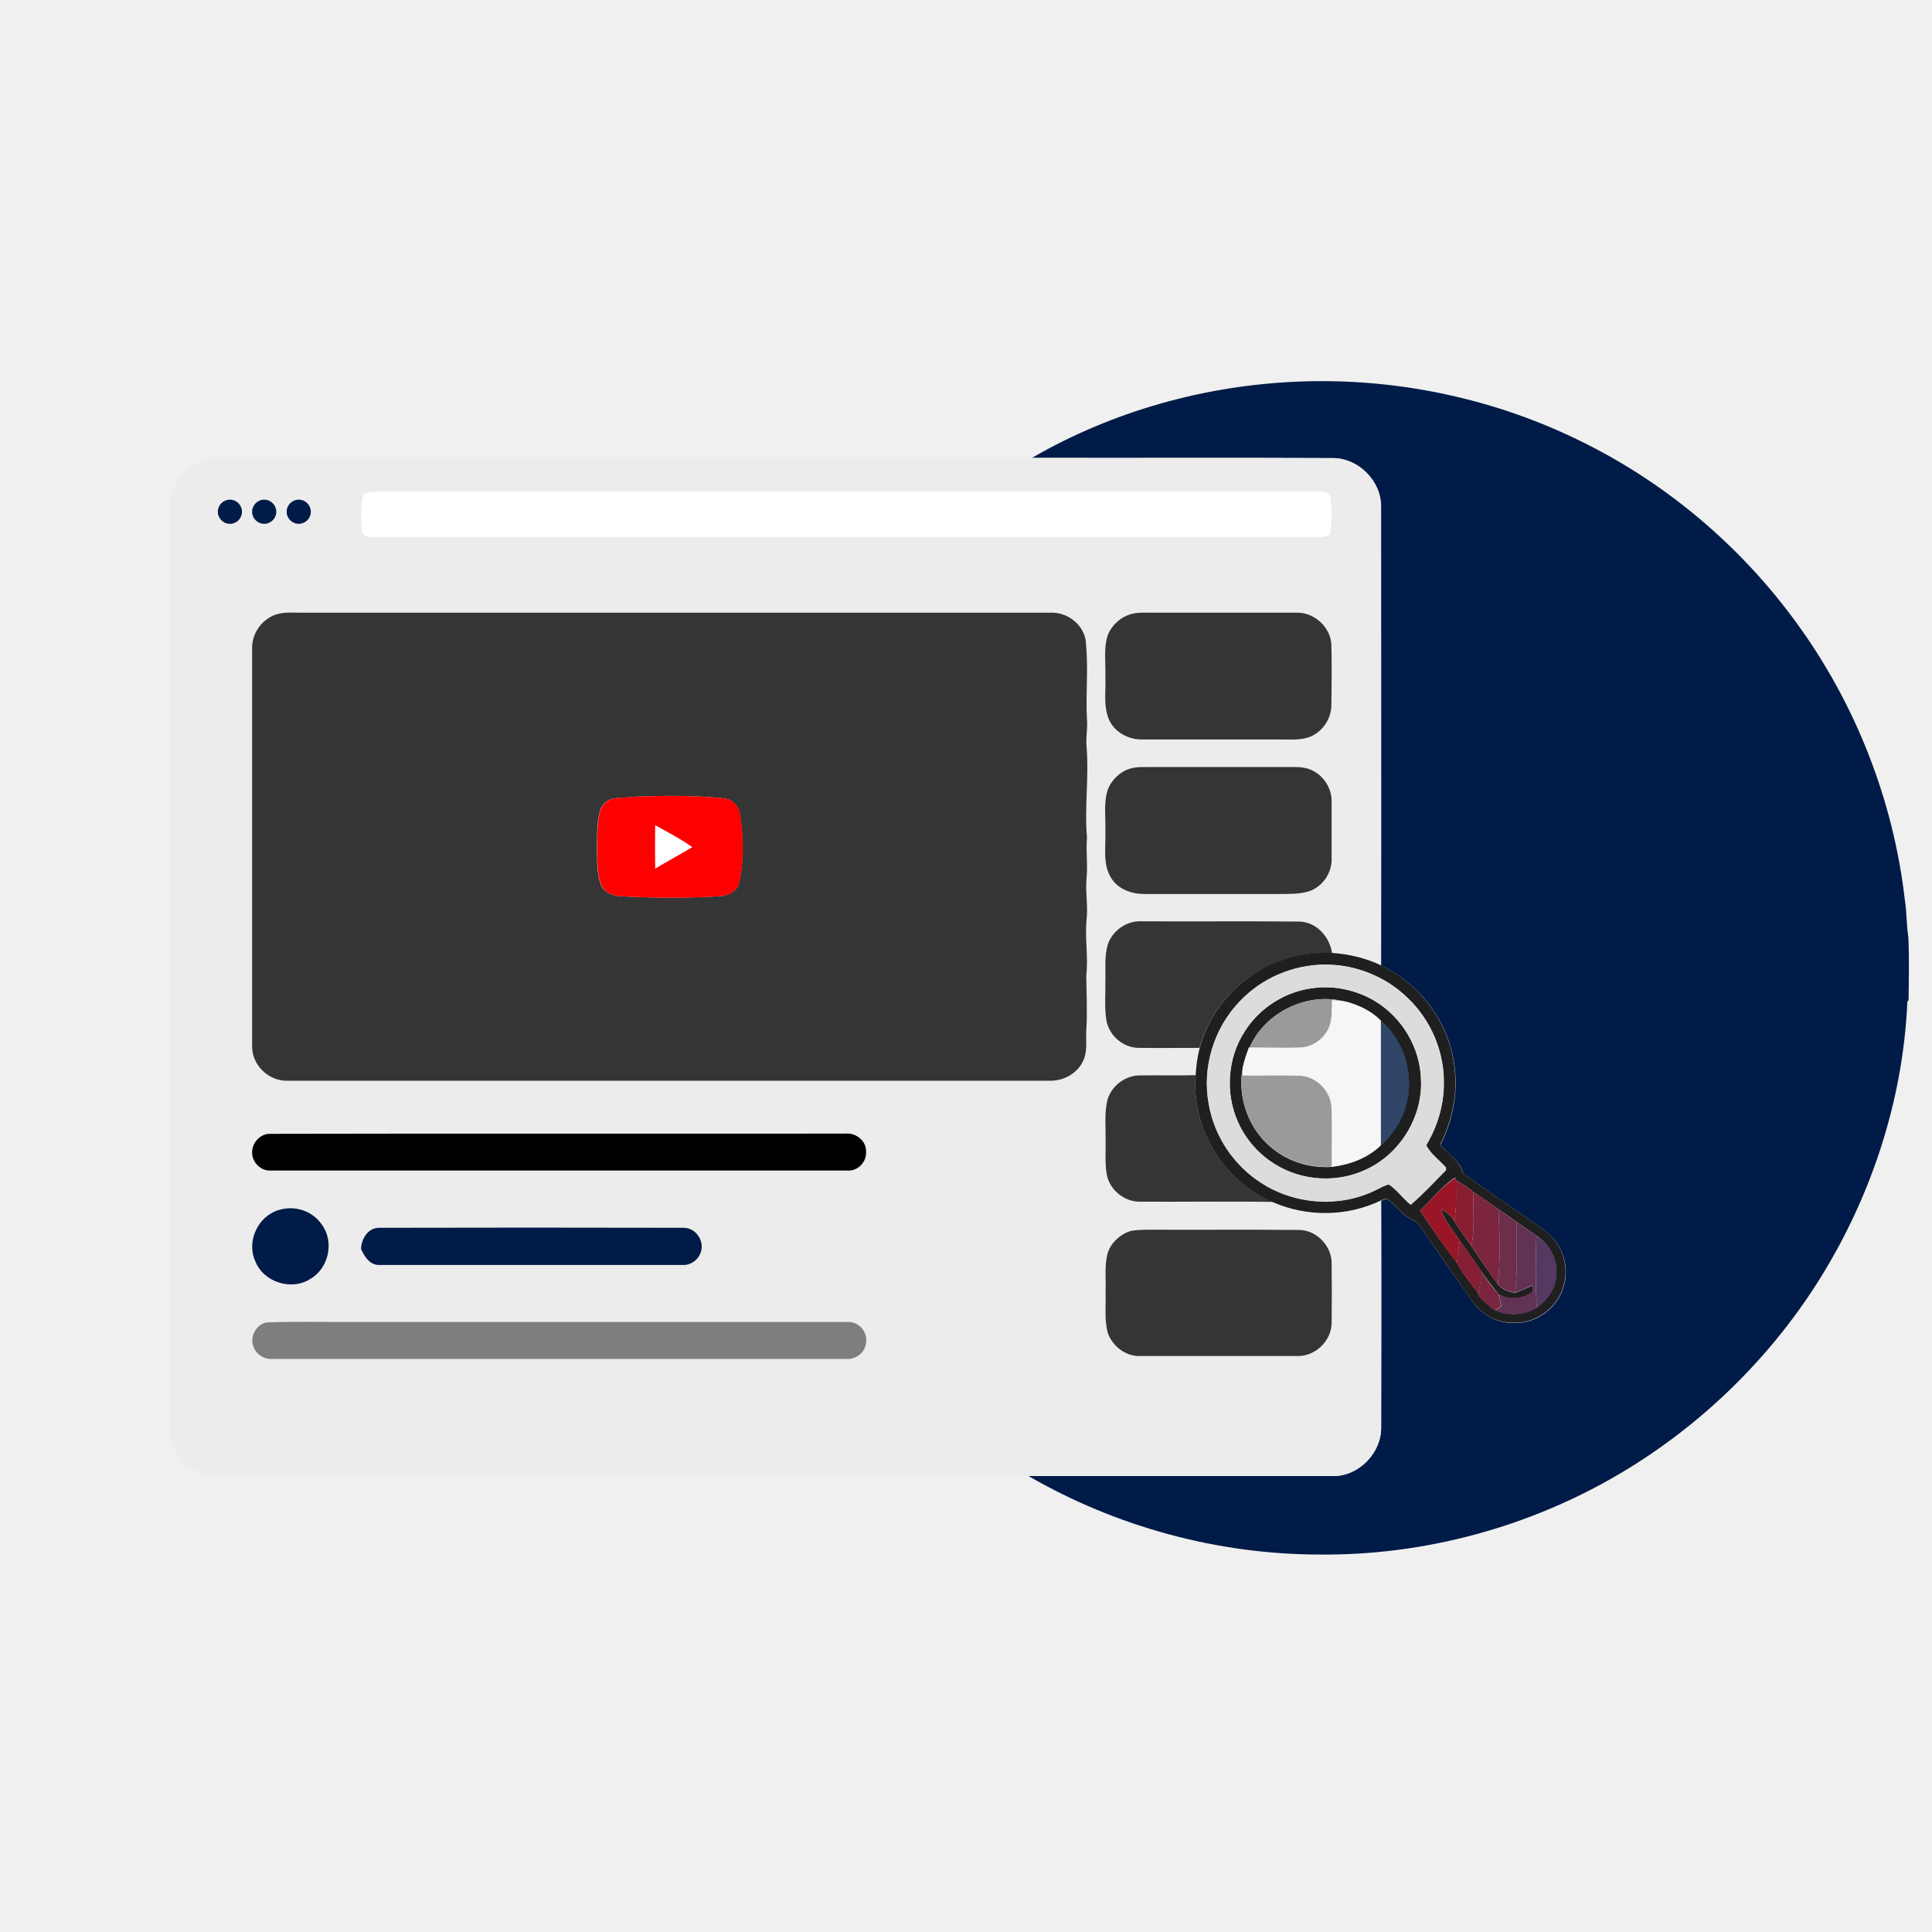
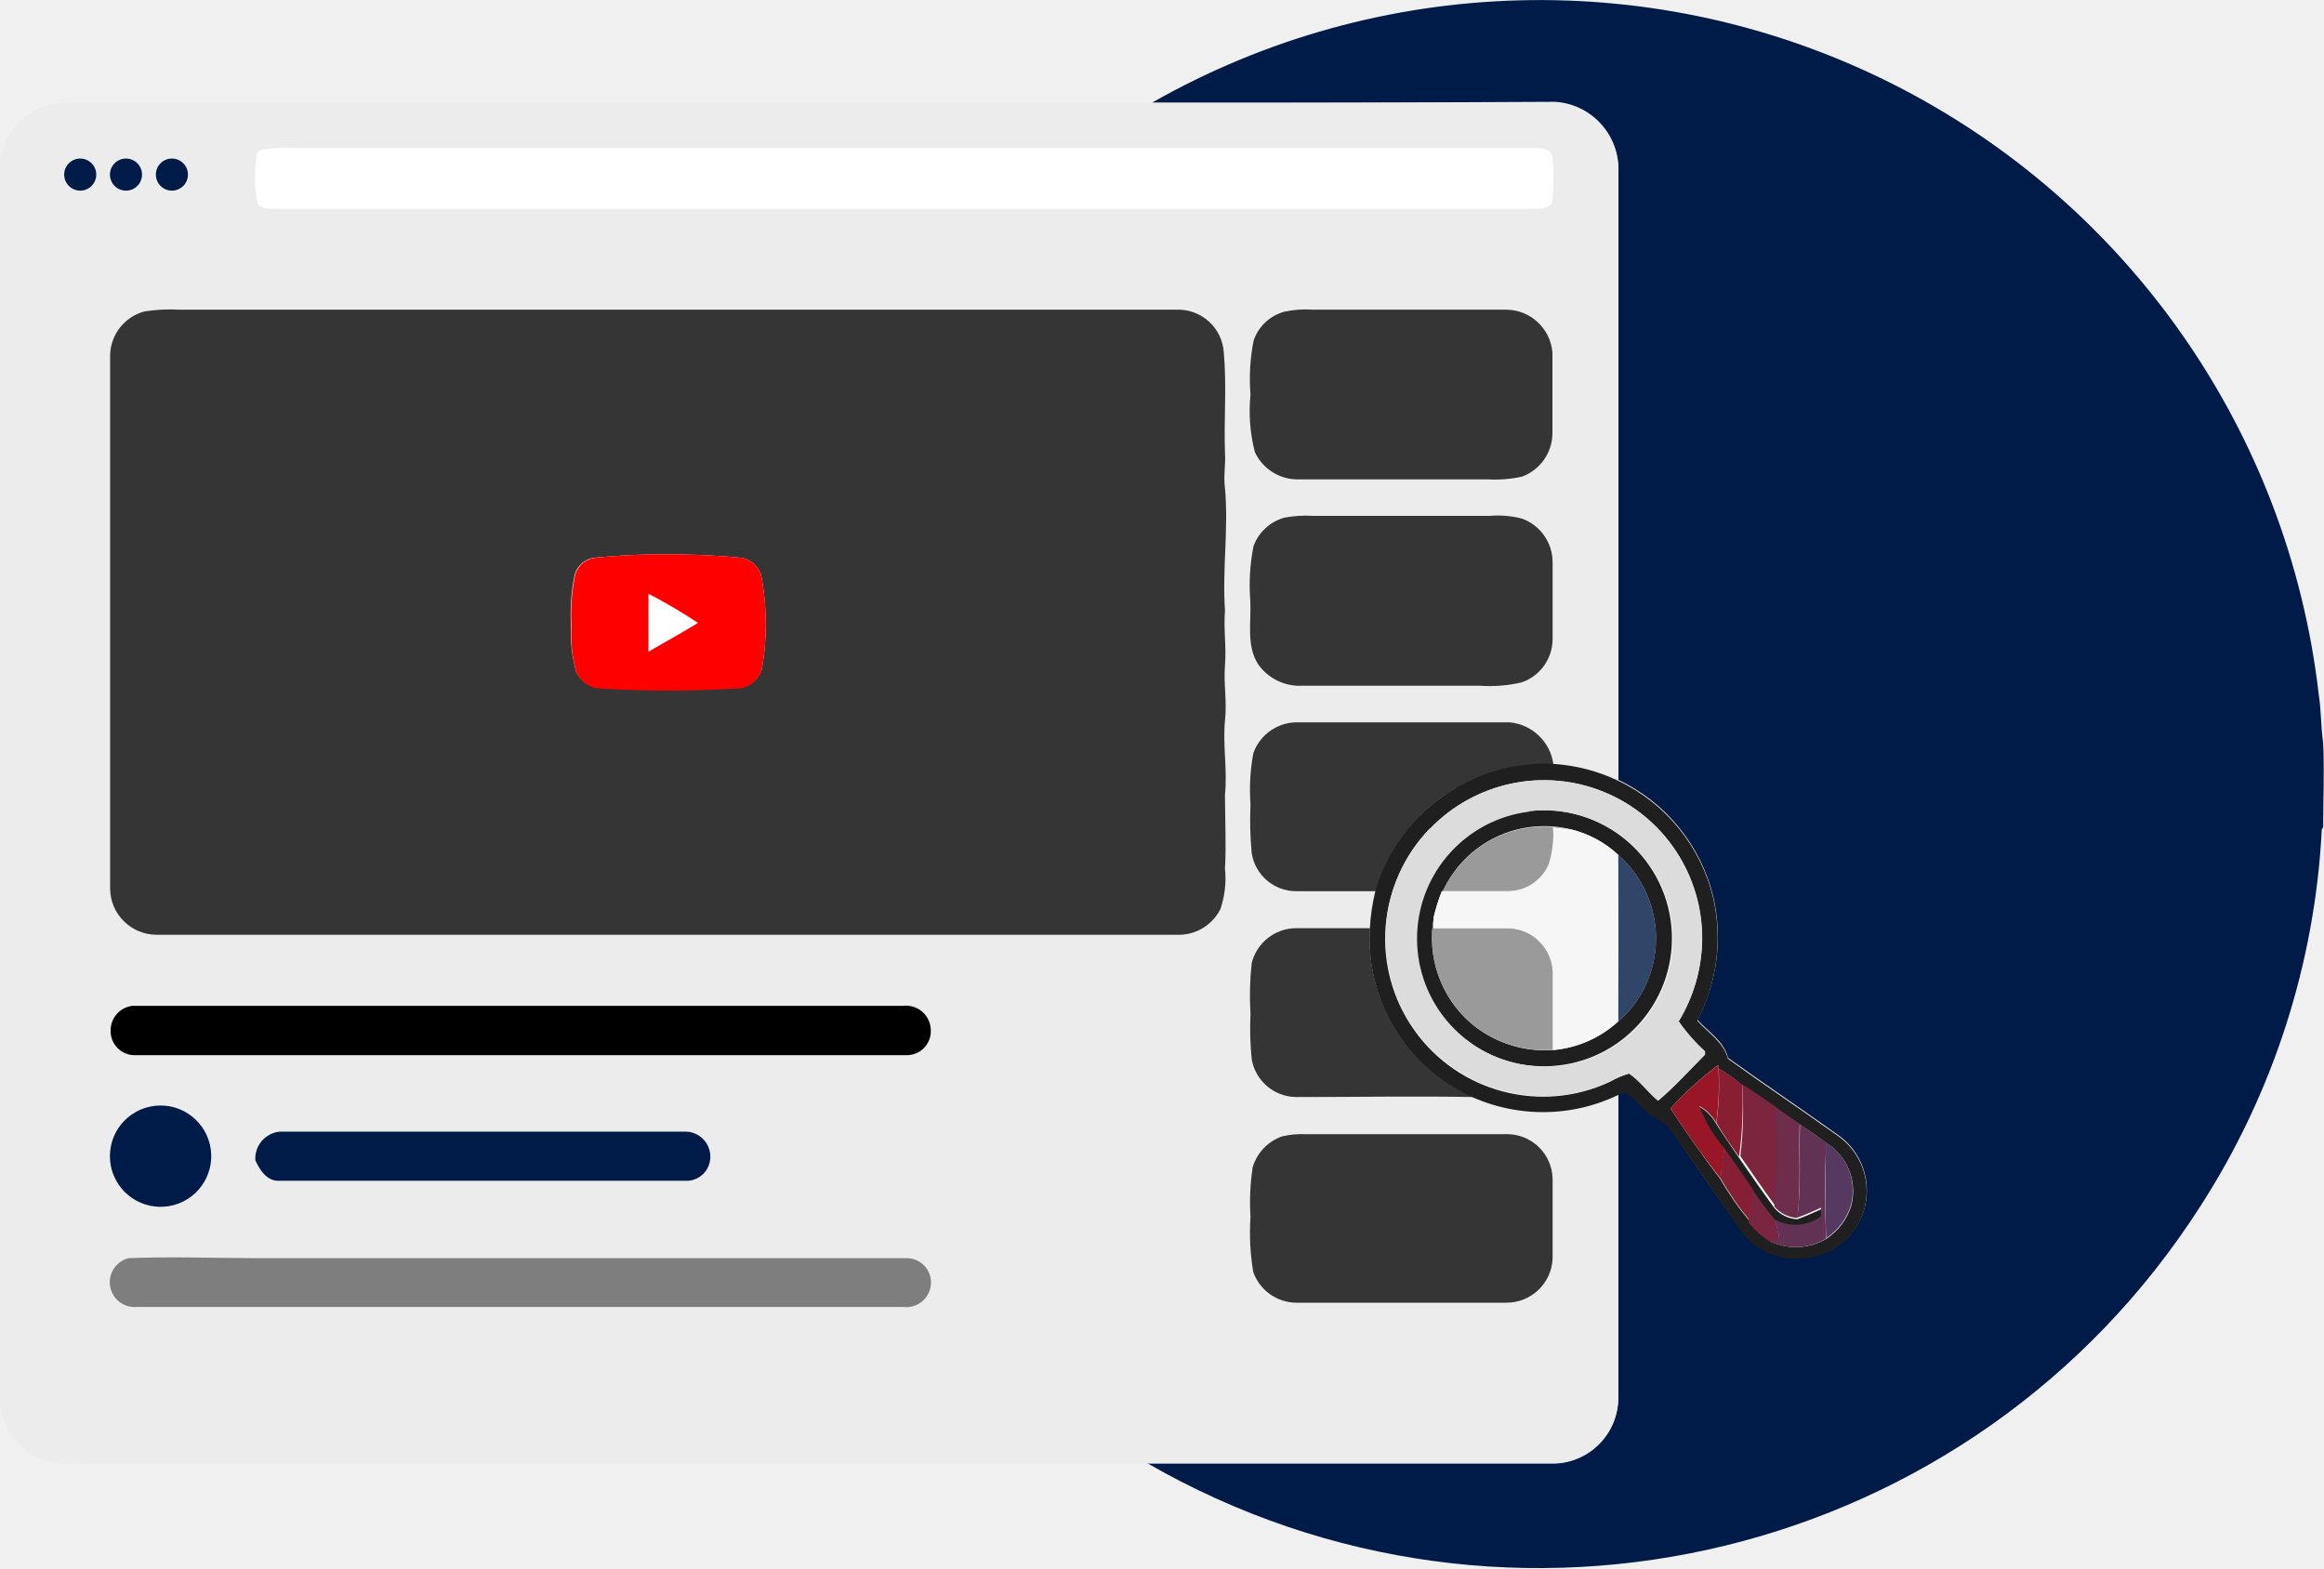
- <svg xmlns="http://www.w3.org/2000/svg" version="1.1" id="Layer_1" x="0px" y="0px" viewBox="0 0 800 800" style="enable-background:new 0 0 800 800;" xml:space="preserve">
-   <style type="text/css">
- 	.st0{fill:#001B47;}
- 	.st1{fill:#ECECEC;}
- 	.st2{fill:#FFFFFF;}
- 	.st3{fill:#353535;}
- 	.st4{fill:#FF0000;}
- 	.st5{fill:#1F1F1F;}
- 	.st6{fill:#DCDCDC;}
- 	.st7{fill:#9A9A9A;}
- 	.st8{fill:#F6F6F6;}
- 	.st9{opacity:0.8;}
- 	.st10{fill:#981625;}
- 	.st11{fill:#891D32;}
- 	.st12{fill:#7C253E;}
- 	.st13{fill:#6D2D4B;}
- 	.st14{fill:#623255;}
- 	.st15{fill:#553960;}
- 	.st16{fill:#861F35;}
- 	.st17{fill:#7A2640;}
- 	.st18{fill:#7E7E7E;}
- </style>
-   <g>
-     <path class="st0" d="M427.3,189.6c33.5-19.4,71.9-30.1,110.6-31.6c40.8-1.6,82,7.2,118.5,25.6c34.4,17.2,64.5,42.8,87.2,73.9   c24.7,33.7,40.5,74,45.2,115.5c0.8,5,0.6,10,1.4,14.9c0.4,8.7,0.2,17.5,0.1,26.2l-0.5,0.7c-1.8,41.3-15.3,81.9-37.5,116.7   c-20.3,31.8-48.2,58.8-80.7,78.2c-37.7,22.5-81.7,34.5-125.6,34c-41.9-0.1-83.8-11.5-120.1-32.5c42.1,0,84.1,0,126.2,0   c10.6,0,19.9-9.6,19.8-20.1c0-31.3,0.1-62.6,0-93.9c0.8-0.3,1.5-0.6,2.3-0.8c3.3,2,5.3,5.7,8.8,7.6c1.9,1.1,4,2,5.2,4   c7,10.2,14.2,20.4,21.3,30.6c3.9,5.8,10.7,9.5,17.7,9.2c9.6,0.3,18.6-7,20.6-16.3c2-8.1-1.3-17.1-8.1-21.9   c-11.2-8-22.7-15.6-33.8-23.7c-1.3-5.1-6.1-8-9.5-11.8c6-11.6,8-25.3,4.9-38c-3.6-15.8-14.8-29.4-29.4-36.3   c0.1-63.2,0-126.5,0-189.8c0.2-10.6-9.1-20.2-19.7-20.3C510.5,189.5,468.9,189.7,427.3,189.6z" />
+ <svg xmlns="http://www.w3.org/2000/svg" id="Layer_1" data-name="Layer 1" viewBox="0 0 137.62 92.87">
+   <defs>
+     <style>.cls-1{fill:#001b47;}.cls-2{fill:#ececec;}.cls-3{fill:#fff;}.cls-4{fill:#353535;}.cls-5{fill:red;}.cls-6{fill:#1f1f1f;}.cls-7{fill:#dcdcdc;}.cls-8{fill:#9a9a9a;}.cls-9{fill:#f6f6f6;}.cls-10{opacity:0.8;}.cls-11{fill:#981625;}.cls-12{fill:#891d32;}.cls-13{fill:#7c253e;}.cls-14{fill:#6d2d4b;}.cls-15{fill:#623255;}.cls-16{fill:#553960;}.cls-17{fill:#861f35;}.cls-18{fill:#7a2640;}.cls-19{fill:#7e7e7e;}</style>
+   </defs>
+   <path class="cls-1" d="M75.1,34.3a46.42,46.42,0,0,1,43.79-1.14,46.45,46.45,0,0,1,25.3,36.2c.15.94.12,1.9.26,2.85.08,1.67,0,3.34,0,5l-.08.13a45.47,45.47,0,0,1-7.18,22.3,46.49,46.49,0,0,1-62.38,15.23H98.94a3.9,3.9,0,0,0,3.77-3.85q0-9,0-18a2.15,2.15,0,0,1,.45-.14c.64.39,1,1.09,1.67,1.46a2.4,2.4,0,0,1,1,.76c1.35,2,2.71,3.9,4.07,5.85a4,4,0,0,0,3.38,1.76,4,4,0,0,0,2.39-7.31c-2.14-1.53-4.33-3-6.46-4.53-.25-1-1.17-1.54-1.81-2.25a10.61,10.61,0,0,0,.94-7.27,10.35,10.35,0,0,0-5.62-6.94q0-18.13,0-36.27a4,4,0,0,0-3.77-3.89C91,34.29,83.05,34.32,75.1,34.3Z" transform="translate(-6.88 -28.22)" />
+   <path class="cls-2" d="M9.69,34.47a6.59,6.59,0,0,1,2.08-.16H75.1c8,0,15.89,0,23.84,0a4,4,0,0,1,3.77,3.89q0,18.13,0,36.27a10.47,10.47,0,0,0-3.84-1A2.88,2.88,0,0,0,96.28,71c-4.16,0-8.31,0-12.47,0a2.75,2.75,0,0,0-2.71,1.84,11.8,11.8,0,0,0-.17,3A21.27,21.27,0,0,0,81,78.73,2.66,2.66,0,0,0,83.63,81c1.58,0,3.16,0,4.74,0a11.57,11.57,0,0,0-.33,2.2c-1.47,0-2.94,0-4.41,0A2.72,2.72,0,0,0,81,85.27a17.64,17.64,0,0,0-.1,3A18.32,18.32,0,0,0,81,90.94a2.7,2.7,0,0,0,2.64,2.25c3.51,0,7,0,10.53,0a10.31,10.31,0,0,0,8.54-.14q0,9,0,18a3.9,3.9,0,0,1-3.77,3.85H11.77a6.08,6.08,0,0,1-2.44-.26,3.83,3.83,0,0,1-2.45-3.39V38A3.85,3.85,0,0,1,9.69,34.47ZM22.35,37.1l-.2.19a8.09,8.09,0,0,0,0,2.82c.07.46.58.45.95.46H97.79c.34,0,.9,0,1-.46a12.45,12.45,0,0,0,0-2.66c-.09-.44-.59-.46-1-.46H24.59A8.8,8.8,0,0,0,22.35,37.1Zm-11.27.8a.91.91,0,0,0-.26,1.25.89.89,0,0,0,1.54-.2A.88.88,0,0,0,11.08,37.9Zm2.55,0c-.35.52-.29,1.44.45,1.55a.87.87,0,0,0,.87-1.4C14.63,37.64,14.06,37.79,13.63,37.94Zm2.41.65c.18.46.48,1,1.09.91a.87.87,0,0,0,.31-1.61C16.86,37.49,16.24,38.05,16,38.59Zm-.59,8.07a2.74,2.74,0,0,0-2,2.63q0,15.76,0,31.54a2.76,2.76,0,0,0,2.77,2.74H76.56a2.77,2.77,0,0,0,2.58-1.52,5.66,5.66,0,0,0,.27-2.39c.08-1.46,0-2.92,0-4.39.17-1.46-.12-2.93,0-4.39.12-1.09-.11-2.18,0-3.27s-.06-2.16,0-3.25c-.21-2.41.18-4.83,0-7.24,0-.7.1-1.4,0-2.11-.12-2,.11-4-.07-5.92a2.71,2.71,0,0,0-2.83-2.54h-59A10.19,10.19,0,0,0,15.45,46.66Zm67.48,0a2.66,2.66,0,0,0-1.81,1.67,11.57,11.57,0,0,0-.19,3.22A9.74,9.74,0,0,0,81.19,55a2.8,2.8,0,0,0,2.64,1.62H94.91a7.39,7.39,0,0,0,2-.16,2.75,2.75,0,0,0,1.86-2.57c0-1.59,0-3.18,0-4.77a2.76,2.76,0,0,0-2.75-2.55H84.6A5.89,5.89,0,0,0,82.93,46.68Zm0,12.2a2.74,2.74,0,0,0-1.8,1.68,11.78,11.78,0,0,0-.19,3.25c.06,1.25-.25,2.65.47,3.76A3,3,0,0,0,84,68.83c3.51,0,7,0,10.52,0a8.25,8.25,0,0,0,2.48-.2,2.72,2.72,0,0,0,1.81-2.53c0-1.53,0-3,0-4.58A2.75,2.75,0,0,0,97,58.93a5.7,5.7,0,0,0-1.89-.16H84.59A6.68,6.68,0,0,0,82.92,58.88ZM14.71,87.79a1.46,1.46,0,0,0-1.31,1.45,1.42,1.42,0,0,0,1.44,1.47q22.85,0,45.68,0A1.42,1.42,0,0,0,62,89.24a1.47,1.47,0,0,0-1.63-1.46C45.13,87.79,29.92,87.76,14.71,87.79Zm.81,6A3,3,0,1,0,18.88,95,3,3,0,0,0,15.52,93.82ZM22,96.93c.25.59.69,1.26,1.42,1.23q12,0,24.08,0a1.4,1.4,0,0,0,1.35-.91,1.48,1.48,0,0,0-1.33-2q-12,0-24.07,0A1.6,1.6,0,0,0,22,96.93ZM82.8,95.52a2.77,2.77,0,0,0-1.74,1.85,13.74,13.74,0,0,0-.13,2.94,14.13,14.13,0,0,0,.16,3.25,2.72,2.72,0,0,0,2.55,1.83H96.07a2.73,2.73,0,0,0,2.75-2.6q0-2.39,0-4.77a2.7,2.7,0,0,0-2.57-2.62c-4,0-8,0-12,0A5.15,5.15,0,0,0,82.8,95.52Zm-68.29,7.21a1.47,1.47,0,0,0,.5,2.89h45.3A1.46,1.46,0,0,0,62,104.34a1.44,1.44,0,0,0-1.43-1.65H22.09C19.57,102.72,17,102.63,14.51,102.73Z" transform="translate(-6.88 -28.22)" />
+   <path class="cls-3" d="M22.35,37.1A8.8,8.8,0,0,1,24.59,37H97.8c.36,0,.86,0,1,.46a12.45,12.45,0,0,1,0,2.66c-.06.44-.62.45-1,.46H23.05c-.37,0-.88,0-.95-.46a8.09,8.09,0,0,1,0-2.82Z" transform="translate(-6.88 -28.22)" />
+   <path class="cls-3" d="M45.28,63.38a33.28,33.28,0,0,1,2.94,1.73c-1,.58-2,1.12-2.94,1.71C45.26,65.67,45.26,64.53,45.28,63.38Z" transform="translate(-6.88 -28.22)" />
+   <path class="cls-4" d="M15.45,46.66a10.19,10.19,0,0,1,2.07-.1h59a2.71,2.71,0,0,1,2.83,2.54c.18,2,0,3.95.07,5.92.05.71-.1,1.41,0,2.11.22,2.41-.17,4.83,0,7.24-.09,1.09.09,2.17,0,3.25s.13,2.18,0,3.27c-.14,1.46.15,2.93,0,4.39,0,1.47.08,2.93,0,4.39a5.66,5.66,0,0,1-.27,2.39,2.77,2.77,0,0,1-2.58,1.52H16.17a2.76,2.76,0,0,1-2.77-2.74q0-15.76,0-31.54A2.74,2.74,0,0,1,15.45,46.66ZM43.7,61.12c-.51.05-1,.06-1.53.12a1.41,1.41,0,0,0-1.26,1,12,12,0,0,0-.22,3.05A8.45,8.45,0,0,0,41,68a1.64,1.64,0,0,0,1.56.95,64.41,64.41,0,0,0,7.86,0A1.57,1.57,0,0,0,52,67.82a15.29,15.29,0,0,0,0-5.27,1.47,1.47,0,0,0-1.23-1.3A47.69,47.69,0,0,0,43.7,61.12Z" transform="translate(-6.88 -28.22)" />
+   <path class="cls-4" d="M82.93,46.68a5.89,5.89,0,0,1,1.67-.12H96.06a2.76,2.76,0,0,1,2.75,2.55c0,1.59,0,3.18,0,4.77A2.75,2.75,0,0,1,97,56.45a7.39,7.39,0,0,1-2,.16H83.83A2.8,2.8,0,0,1,81.19,55a9.74,9.74,0,0,1-.26-3.41,11.57,11.57,0,0,1,.19-3.22A2.66,2.66,0,0,1,82.93,46.68Z" transform="translate(-6.88 -28.22)" />
+   <path class="cls-4" d="M82.92,58.88a6.68,6.68,0,0,1,1.67-.11H95.11a5.7,5.7,0,0,1,1.89.16,2.75,2.75,0,0,1,1.82,2.59c0,1.53,0,3,0,4.58A2.72,2.72,0,0,1,97,68.63a8.25,8.25,0,0,1-2.48.2c-3.51,0-7,0-10.52,0a3,3,0,0,1-2.61-1.26c-.72-1.11-.41-2.51-.47-3.76a11.78,11.78,0,0,1,.19-3.25A2.74,2.74,0,0,1,82.92,58.88Z" transform="translate(-6.88 -28.22)" />
+   <path class="cls-4" d="M81.1,72.82A2.75,2.75,0,0,1,83.81,71c4.16,0,8.31,0,12.47,0a2.88,2.88,0,0,1,2.59,2.5A10.34,10.34,0,0,0,88.37,81c-1.58,0-3.16,0-4.74,0A2.66,2.66,0,0,1,81,78.73a21.27,21.27,0,0,1-.07-2.88A11.8,11.8,0,0,1,81.1,72.82Z" transform="translate(-6.88 -28.22)" />
+   <path class="cls-4" d="M81,85.27a2.72,2.72,0,0,1,2.6-2.08c1.47,0,2.94,0,4.41,0a10.22,10.22,0,0,0,6.13,10c-3.51-.06-7,0-10.53,0A2.7,2.7,0,0,1,81,90.94a18.32,18.32,0,0,1-.07-2.67A17.64,17.64,0,0,1,81,85.27Z" transform="translate(-6.88 -28.22)" />
+   <path class="cls-4" d="M82.8,95.52a5.15,5.15,0,0,1,1.41-.13c4,0,8,0,12,0A2.7,2.7,0,0,1,98.82,98q0,2.39,0,4.77a2.73,2.73,0,0,1-2.75,2.6H83.64a2.72,2.72,0,0,1-2.55-1.83,14.13,14.13,0,0,1-.16-3.25,13.74,13.74,0,0,1,.13-2.94A2.77,2.77,0,0,1,82.8,95.52Z" transform="translate(-6.88 -28.22)" />
+   <path class="cls-5" d="M43.7,61.12a47.69,47.69,0,0,1,7.07.13A1.47,1.47,0,0,1,52,62.55a15.29,15.29,0,0,1,0,5.27A1.57,1.57,0,0,1,50.39,69a64.41,64.41,0,0,1-7.86,0A1.64,1.64,0,0,1,41,68a8.45,8.45,0,0,1-.28-2.7,12,12,0,0,1,.22-3.05,1.41,1.41,0,0,1,1.26-1C42.68,61.18,43.19,61.17,43.7,61.12Zm1.58,2.26c0,1.15,0,2.29,0,3.44,1-.59,2-1.13,2.94-1.71A33.28,33.28,0,0,0,45.28,63.38Z" transform="translate(-6.88 -28.22)" />
+   <path class="cls-6" d="M92.22,75.46a10.28,10.28,0,0,1,6.65-2,10.47,10.47,0,0,1,3.84,1,10.35,10.35,0,0,1,5.62,6.94,10.61,10.61,0,0,1-.94,7.27c.64.71,1.56,1.27,1.81,2.25,2.13,1.54,4.32,3,6.46,4.53a4,4,0,0,1-2.39,7.31,4,4,0,0,1-3.38-1.76c-1.36-2-2.72-3.89-4.07-5.85a2.4,2.4,0,0,0-1-.76c-.66-.37-1-1.07-1.67-1.46a2.15,2.15,0,0,0-.45.14A10.27,10.27,0,0,1,88,83.18a11.57,11.57,0,0,1,.33-2.2A10.34,10.34,0,0,1,92.22,75.46Zm-.66,1.83a9.35,9.35,0,0,0,10.65,15,5.45,5.45,0,0,1,1.14-.49c.65.44,1.11,1.11,1.72,1.61,1-.84,1.86-1.81,2.78-2.73a1.15,1.15,0,0,0,0-.19,10.54,10.54,0,0,1-1.56-1.78,9.53,9.53,0,0,0,1.39-4.81,9.36,9.36,0,0,0-16.11-6.6ZM105.8,93.87c.93,1.41,1.89,2.8,2.93,4.14a17.11,17.11,0,0,0,1.7,2.46v.1a5.49,5.49,0,0,0,1.34,1.2,3.57,3.57,0,0,0,3.27-.19,3.61,3.61,0,0,0,1.48-2,3.38,3.38,0,0,0-1.5-3.68c-.51-.37-1-.73-1.54-1.07s-1-.69-1.45-1c-.65-.46-1.29-.92-2-1.35a11.11,11.11,0,0,0-1.4-1v-.19A19.76,19.76,0,0,0,105.8,93.87Z" transform="translate(-6.88 -28.22)" />
+   <path class="cls-6" d="M97.42,76.26a7.58,7.58,0,0,1,8.46,7.23,7.58,7.58,0,1,1-8.46-7.23ZM92.32,81h-.06a10.63,10.63,0,0,0-.47,1.55A6.67,6.67,0,0,0,94,88.83a6.78,6.78,0,0,0,4.83,1.58,6.57,6.57,0,0,0,3.88-1.7,6.21,6.21,0,0,0,1.66-2.23,6.59,6.59,0,0,0-1.66-7.63,6.29,6.29,0,0,0-2.79-1.51A6.61,6.61,0,0,0,92.32,81Z" transform="translate(-6.88 -28.22)" />
+   <path class="cls-6" d="M107.49,93.75a2.6,2.6,0,0,1,1,1c.42.67.88,1.31,1.34,2,.69,1,1.38,2,2.11,3a1.93,1.93,0,0,0,1.37.68c.48-.17.94-.38,1.41-.59,0,.13,0,.38,0,.51a2.53,2.53,0,0,1-2.74.19c-.46-.56-.9-1.14-1.31-1.75-.57-.84-1.15-1.67-1.73-2.5A8.22,8.22,0,0,1,107.49,93.75Z" transform="translate(-6.88 -28.22)" />
+   <path class="cls-7" d="M91.56,77.29a9.37,9.37,0,0,1,16.11,6.6,9.53,9.53,0,0,1-1.39,4.81,10.54,10.54,0,0,0,1.56,1.78,1.15,1.15,0,0,1,0,.19c-.92.92-1.79,1.89-2.78,2.73-.61-.5-1.07-1.17-1.72-1.61a5.45,5.45,0,0,0-1.14.49,9.36,9.36,0,0,1-10.65-15Zm5.86-1a7.58,7.58,0,1,0,4.82,1A7.56,7.56,0,0,0,97.42,76.26Z" transform="translate(-6.88 -28.22)" />
+   <path class="cls-8" d="M92.32,81a6.61,6.61,0,0,1,7.6-3.63l-1.07-.12a5.91,5.91,0,0,1-.26,2.14A2.65,2.65,0,0,1,96.27,81C95,81,93.63,81,92.32,81Z" transform="translate(-6.88 -28.22)" />
+   <path class="cls-8" d="M94,88.83a6.67,6.67,0,0,1-2.21-6.31l0,.66c1.5,0,3,0,4.5,0a2.7,2.7,0,0,1,2.56,2.6c0,1.53,0,3.07,0,4.61A6.78,6.78,0,0,1,94,88.83Z" transform="translate(-6.88 -28.22)" />
+   <path class="cls-9" d="M98.85,77.22l1.07.12a6.29,6.29,0,0,1,2.79,1.51q0,4.94,0,9.86a6.57,6.57,0,0,1-3.88,1.7c0-1.54,0-3.08,0-4.61a2.7,2.7,0,0,0-2.56-2.6c-1.5,0-3,0-4.5,0l0-.66A10.63,10.63,0,0,1,92.26,81h.06c1.31,0,2.63,0,4,0a2.65,2.65,0,0,0,2.32-1.61A5.91,5.91,0,0,0,98.85,77.22Z" transform="translate(-6.88 -28.22)" />
+   <g class="cls-10">
+     <path class="cls-1" d="M102.71,78.85a6.59,6.59,0,0,1,1.66,7.63,6.21,6.21,0,0,1-1.66,2.23Q102.73,83.79,102.71,78.85Z" transform="translate(-6.88 -28.22)" />
  </g>
-   <g>
-     <g>
-       <path class="st1" d="M85.1,190.5c3.5-1.2,7.3-0.8,10.9-0.9c110.5,0,220.9,0,331.4,0c41.6,0.1,83.1-0.1,124.7,0.1    c10.6,0.2,19.9,9.7,19.7,20.3c0,63.2,0.1,126.5,0,189.8c-6.3-3-13.2-4.6-20.1-5.1c-1.1-6.7-6.5-12.9-13.5-13.1    c-21.7-0.2-43.5,0-65.2-0.1c-6.2-0.4-12.2,3.8-14.2,9.6c-1.5,5.2-0.8,10.6-0.9,15.9c0.1,5-0.4,10.1,0.4,15.1    c0.9,6.6,7.1,11.9,13.8,11.7c8.3,0.1,16.5,0,24.8,0c-1,3.8-1.5,7.6-1.7,11.5c-7.7,0.1-15.4-0.1-23.1,0.1    c-6.3,0-12.3,4.7-13.6,10.9c-1,5.2-0.4,10.5-0.6,15.7c0.1,4.7-0.3,9.4,0.4,14c0.9,6.6,7.2,11.9,13.8,11.8    c18.4,0.2,36.7-0.2,55.1,0.1c14.1,6.2,30.8,6,44.7-0.7c0.1,31.3,0.1,62.6,0,93.9c0.1,10.5-9.2,20.2-19.8,20.1    c-42.1,0-84.1,0-126.2,0c-109.9,0-219.9,0-329.9,0c-4.3,0-8.8,0.4-12.8-1.4c-7.2-2.8-12.6-10-12.8-17.7c0-127.7,0-255.4,0-383.1    C70.5,200.5,77,192.7,85.1,190.5z M151.3,204.2c-0.2,0.3-0.8,0.8-1,1c-1.1,4.8-0.8,9.9-0.3,14.7c0.4,2.4,3.1,2.4,5,2.4    c130.3,0,260.7,0,391,0c1.8-0.1,4.7-0.1,5-2.4c0.5-4.6,0.5-9.3,0-13.9c-0.5-2.3-3.1-2.4-5-2.5c-127.7,0.1-255.3,0-383,0    C159.1,203.8,155.1,203.1,151.3,204.2z M92.4,208.4c-2.2,1.2-2.7,4.5-1.4,6.5c1.9,2.9,7,2.4,8.1-1    C100.9,210.1,95.8,205.9,92.4,208.4z M105.7,208.6c-1.8,2.7-1.5,7.5,2.4,8.1c4.1,1.3,7.4-4.2,4.5-7.3    C110.9,207.1,108,207.8,105.7,208.6z M118.3,212c1,2.4,2.5,5.5,5.7,4.8c4.2-0.1,5.4-6.7,1.7-8.4    C122.6,206.3,119.4,209.2,118.3,212z M115.2,254.2c-6.1,1.5-10.8,7.4-10.7,13.7c0,55,0,110,0,165c-0.2,7.7,6.8,14.5,14.5,14.4    c105.3,0,210.6,0,316,0c5.5,0.2,11.1-2.9,13.5-8c2-3.9,1.2-8.3,1.4-12.5c0.5-7.7,0.1-15.3,0-23c0.9-7.7-0.6-15.3,0.1-23    c0.6-5.7-0.6-11.4,0-17.1c0.6-5.7-0.3-11.3,0.2-17c-1.1-12.6,0.9-25.3-0.2-37.9c-0.3-3.7,0.5-7.3,0.2-11    c-0.6-10.3,0.6-20.7-0.4-31c0-7.6-7.4-13.6-14.8-13.3c-103,0-205.9,0-308.9,0C122.4,253.8,118.8,253.4,115.2,254.2z M468.3,254.3    c-4.3,1.2-8,4.5-9.5,8.8c-1.8,5.4-0.8,11.2-1,16.9c0.3,5.9-0.9,12.2,1.4,17.8c2.2,5.4,8.1,8.6,13.8,8.5c19.3,0,38.6,0,58,0    c3.6,0,7.2,0.2,10.7-0.8c5.6-1.8,9.8-7.5,9.7-13.4c0-8.3,0.1-16.6,0-25c-0.3-7.3-7.1-13.5-14.4-13.3c-20-0.1-40,0-59.9,0    C474.1,253.7,471.1,253.5,468.3,254.3z M468.2,318.2c-4.3,1.2-7.9,4.6-9.4,8.8c-1.8,5.5-0.8,11.4-1,17c0.3,6.5-1.3,13.8,2.5,19.7    c2.8,4.6,8.4,6.5,13.7,6.5c18.3,0,36.7,0,55,0c4.3,0,8.8,0.3,13-1.1c5.5-1.8,9.5-7.4,9.5-13.2c0.1-8,0-16,0-24    c0.1-5.9-3.9-11.6-9.5-13.5c-3.2-1.1-6.6-0.8-9.9-0.8c-18.4,0-36.7,0-55,0C474.1,317.7,471.1,317.4,468.2,318.2z M111.3,469.5    c-3.8,0.2-7,3.8-6.9,7.6c-0.2,4.1,3.4,7.9,7.6,7.7c79.7,0,159.3,0,239,0c4.1,0.3,7.9-3.6,7.6-7.7c0.3-4.5-4.2-8.2-8.5-7.6    C270.5,469.4,190.9,469.3,111.3,469.5z M115.6,501c-8.6,2.4-13.6,13-9.9,21.2c3.3,8.8,15.1,12.5,22.9,7.3    c7.6-4.4,9.9-15.5,4.6-22.5C129.4,501.4,122,499,115.6,501z M149.5,517.2c1.3,3.1,3.6,6.6,7.4,6.5c42,0.1,84,0,126,0    c3.1,0.2,5.9-1.9,7.1-4.8c2.1-4.7-1.8-10.7-7-10.6c-42-0.1-84-0.1-125.9,0C152.5,508.4,149.6,513,149.5,517.2z M467.6,509.9    c-4.3,1.6-8,5.2-9.1,9.7c-1.2,5-0.5,10.3-0.7,15.4c0.2,5.7-0.7,11.5,0.9,17c1.9,5.5,7.4,9.8,13.3,9.6c21.7,0,43.4,0,65,0    c7.4,0.3,14.2-6.2,14.4-13.6c0.1-8.3,0.1-16.6,0-24.9c0-7.2-6.2-13.7-13.4-13.7c-21-0.1-42,0-63-0.1    C472.5,509.2,470,509.2,467.6,509.9z M110.3,547.6c-4.4,0.9-7.1,6.1-5.4,10.2c1.2,3.2,4.6,5.2,8,4.9c79,0,158,0,237,0    c4.1,0.5,8.3-2.5,8.6-6.7c0.8-4.4-3-8.8-7.5-8.6c-67-0.1-134.1,0-201.1,0C136.8,547.5,123.5,547.1,110.3,547.6z" />
-     </g>
-   </g>
-   <g>
-     <path class="st2" d="M151.3,204.2c3.8-1.1,7.8-0.4,11.7-0.6c127.7,0,255.3,0,383,0c1.9,0,4.5,0.1,5,2.5c0.5,4.6,0.5,9.3,0,13.9   c-0.3,2.3-3.2,2.3-5,2.4c-130.4,0-260.7,0-391,0c-1.9-0.1-4.6,0-5-2.4c-0.6-4.8-0.8-9.9,0.3-14.7   C150.6,205,151.1,204.5,151.3,204.2z" />
-     <path class="st2" d="M271.3,341.7c5.2,2.9,10.5,5.6,15.4,9.1c-5.1,3-10.3,5.9-15.4,8.9C271.2,353.7,271.2,347.7,271.3,341.7z" />
-   </g>
-   <g>
-     <g>
-       <path class="st3" d="M115.2,254.2c3.5-0.9,7.2-0.4,10.8-0.5c103,0,205.9,0,308.9,0c7.4-0.4,14.8,5.6,14.8,13.3    c1,10.3-0.2,20.7,0.4,31c0.3,3.7-0.5,7.4-0.2,11c1.1,12.6-0.9,25.3,0.2,37.9c-0.5,5.7,0.4,11.3-0.2,17c-0.5,5.7,0.7,11.4,0,17.1    c-0.7,7.7,0.8,15.3-0.1,23c0.1,7.7,0.5,15.3,0,23c-0.2,4.1,0.6,8.6-1.4,12.5c-2.4,5-8,8.1-13.5,8c-105.3,0-210.6,0-316,0    c-7.7,0.2-14.7-6.6-14.5-14.4c0-55,0-110,0-165C104.4,261.7,109.1,255.7,115.2,254.2z M263,329.9c-2.7,0.3-5.4,0.4-8,0.6    c-3.1,0.2-5.9,2.5-6.6,5.5c-1.4,5.2-1.1,10.6-1.2,15.9c0.1,4.7-0.1,9.6,1.5,14.2c1.2,3.3,4.8,4.8,8.2,5c13.7,0.8,27.4,0.8,41.1,0    c3.6-0.2,7.6-2.2,8.2-6.1c1.8-9,1.7-18.5,0.2-27.6c-0.4-3.4-3-6.4-6.5-6.8C287.7,329.3,275.4,329.4,263,329.9z" />
-     </g>
-     <path class="st3" d="M468.3,254.3c2.8-0.8,5.8-0.6,8.7-0.6c20,0,40,0,59.9,0c7.3-0.2,14.1,6,14.4,13.3c0.2,8.3,0.1,16.6,0,25   c0,5.9-4.1,11.6-9.7,13.4c-3.5,1.1-7.1,0.8-10.7,0.8c-19.3,0-38.6,0-58,0c-5.7,0.1-11.6-3.1-13.8-8.5c-2.3-5.6-1.1-11.9-1.4-17.8   c0.2-5.6-0.8-11.4,1-16.9C460.3,258.9,464,255.5,468.3,254.3z" />
-     <path class="st3" d="M468.2,318.2c2.8-0.8,5.8-0.5,8.8-0.6c18.4,0,36.7,0,55,0c3.3,0.1,6.7-0.3,9.9,0.8c5.6,1.9,9.6,7.6,9.5,13.5   c0,8,0,16,0,24c0,5.8-3.9,11.4-9.5,13.2c-4.2,1.3-8.7,1-13,1.1c-18.3,0-36.7,0-55,0c-5.2,0-10.8-1.9-13.7-6.5   c-3.8-5.9-2.2-13.1-2.5-19.7c0.2-5.7-0.8-11.5,1-17C460.3,322.8,463.9,319.4,468.2,318.2z" />
-     <path class="st3" d="M458.7,391.1c2-5.9,8-10,14.2-9.6c21.7,0.1,43.5-0.1,65.2,0.1c7.1,0.2,12.5,6.4,13.5,13.1   c-12.3-0.7-24.8,3-34.8,10.3c-9.7,6.9-16.9,17.4-20.1,28.9c-8.3,0-16.5,0.1-24.8,0c-6.7,0.2-12.9-5.2-13.8-11.7   c-0.8-5-0.3-10-0.4-15.1C457.9,401.7,457.2,396.3,458.7,391.1z" />
-     <path class="st3" d="M458.4,456.2c1.3-6.2,7.3-10.9,13.6-10.9c7.7-0.1,15.4,0.1,23.1-0.1c-1.9,21.9,11.7,44.2,32,52.5   c-18.4-0.3-36.7,0-55.1-0.1c-6.6,0.1-12.9-5.2-13.8-11.8c-0.7-4.6-0.3-9.3-0.4-14C457.9,466.7,457.3,461.4,458.4,456.2z" />
-     <path class="st3" d="M467.6,509.9c2.4-0.7,4.9-0.6,7.4-0.7c21,0.1,42-0.1,63,0.1c7.2,0.1,13.4,6.6,13.4,13.7   c0.1,8.3,0.1,16.6,0,24.9c-0.1,7.4-6.9,13.9-14.4,13.6c-21.7,0-43.4,0-65,0c-5.9,0.2-11.4-4.1-13.3-9.6c-1.5-5.6-0.7-11.4-0.9-17   c0.2-5.1-0.5-10.4,0.7-15.4C459.6,515.1,463.3,511.5,467.6,509.9z" />
-   </g>
-   <g>
-     <g>
-       <path class="st4" d="M263,329.9c12.3-0.5,24.7-0.6,37,0.7c3.5,0.4,6.1,3.4,6.5,6.8c1.5,9.1,1.5,18.5-0.2,27.6    c-0.7,3.9-4.6,5.9-8.2,6.1c-13.7,0.9-27.4,0.8-41.1,0c-3.3-0.1-6.9-1.6-8.2-5c-1.6-4.5-1.4-9.4-1.5-14.2    c0.1-5.3-0.2-10.8,1.2-15.9c0.7-3,3.5-5.3,6.6-5.5C257.7,330.2,260.4,330.1,263,329.9z M271.3,341.7c-0.1,6-0.1,12,0,18    c5.1-3.1,10.3-5.9,15.4-8.9C281.8,347.3,276.5,344.6,271.3,341.7z" />
-     </g>
-   </g>
-   <g>
-     <g>
-       <path class="st5" d="M516.9,404.9c9.9-7.4,22.5-11,34.8-10.3c7,0.5,13.8,2.1,20.1,5.1c14.6,6.9,25.8,20.6,29.4,36.3    c3.1,12.8,1.1,26.4-4.9,38c3.3,3.7,8.1,6.6,9.5,11.8c11.1,8.1,22.6,15.7,33.8,23.7c6.8,4.8,10.1,13.8,8.1,21.9    c-2,9.3-11,16.6-20.6,16.3c-7,0.3-13.8-3.4-17.7-9.2c-7.1-10.2-14.2-20.4-21.3-30.6c-1.2-2-3.3-2.9-5.2-4    c-3.5-1.9-5.4-5.6-8.8-7.6c-0.8,0.2-1.6,0.5-2.3,0.8c-13.9,6.7-30.6,6.9-44.7,0.7c-20.3-8.4-33.9-30.6-32-52.5    c0.2-3.9,0.7-7.7,1.7-11.5C500,422.3,507.1,411.9,516.9,404.9z M513.5,414.5c-10.8,11.1-15.9,27.5-12.9,42.7    c2.3,13.2,10.4,25.4,21.8,32.6c13.7,8.9,32,10.3,46.8,3.2c2-0.9,3.8-2.1,6-2.6c3.4,2.3,5.8,5.8,9,8.4c5.2-4.4,9.8-9.5,14.6-14.3    c0-0.2,0-0.8,0-1c-2.7-3.2-6.3-5.5-8.2-9.3c4.5-7.6,7.2-16.3,7.3-25.2c0.3-13.3-5.3-26.6-15-35.8c-9.1-8.9-21.9-14-34.7-13.8    C535.1,399.6,522.4,405.1,513.5,414.5z M588,501.2c4.8,7.4,9.9,14.7,15.3,21.6c2.3,4.7,5.9,8.7,8.9,12.9l-0.1,0.5    c2,2.5,4.4,4.5,7,6.3c5.6,2.3,11.9,2.2,17.1-1c3.6-2.6,6.7-6.2,7.7-10.6c2-7.3-1.5-15.3-7.8-19.3c-2.7-1.9-5.4-3.8-8.1-5.6    c-2.5-1.8-5-3.6-7.6-5.3c-3.4-2.4-6.8-4.8-10.3-7.1c-2.3-1.8-4.8-3.5-7.4-5l0-1C596.9,491,593,496.9,588,501.2z" />
-     </g>
-     <g>
-       <path class="st5" d="M544.1,409.1c8.7-1.1,17.8,0.9,25.3,5.5c11.2,6.8,18.6,19.2,19,32.3c0.8,15.6-8.7,31-22.9,37.5    c-11.9,5.6-26.5,4.7-37.6-2.3c-6.7-4.1-12.1-10.3-15.3-17.5c-5.3-11.9-4.3-26.4,2.7-37.3C521.5,417.3,532.4,410.4,544.1,409.1z     M517.4,433.8h-0.3c-0.9,2.7-1.9,5.3-2.5,8.1c-2.3,12,2.1,25.1,11.5,33c6.9,6,16.2,8.9,25.3,8.3c7.4-0.9,14.9-3.6,20.3-8.9    c3.7-3.2,6.7-7.2,8.7-11.7c6.2-13.3,2.6-30.4-8.7-39.9c-4-4-9.2-6.5-14.6-7.9C541.7,410.5,523.8,419,517.4,433.8z" />
-     </g>
-     <path class="st5" d="M596.8,500.6c2.2,1.2,4.1,2.9,5.4,5.1c2.2,3.5,4.6,6.8,7,10.2c3.6,5.3,7.2,10.6,11,15.8   c1.7,2.2,4.4,3.3,7.2,3.6c2.5-0.9,5-2,7.4-3.1c0,0.7,0,2,0,2.7c-4.2,3-9.7,3.7-14.3,1c-2.4-3-4.7-6-6.9-9.1c-3-4.4-6-8.8-9.1-13.1   C601.7,509.4,598,505.6,596.8,500.6z" />
-   </g>
-   <g>
-     <g>
-       <path class="st6" d="M513.5,414.5c8.9-9.4,21.6-14.8,34.6-15c12.8-0.2,25.5,4.8,34.7,13.8c9.7,9.2,15.2,22.5,15,35.8    c0,8.9-2.7,17.6-7.3,25.2c1.9,3.8,5.5,6.1,8.2,9.3c0,0.3,0,0.8,0,1c-4.8,4.8-9.4,9.9-14.6,14.3c-3.2-2.6-5.6-6.1-9-8.4    c-2.2,0.4-4,1.7-6,2.6c-14.8,7.1-33.1,5.7-46.8-3.2c-11.4-7.2-19.5-19.3-21.8-32.6C497.6,442,502.7,425.5,513.5,414.5z     M544.1,409.1c-11.7,1.3-22.6,8.1-28.8,18.1c-7.1,10.9-8,25.5-2.7,37.3c3.2,7.2,8.6,13.4,15.3,17.5c11.1,7,25.7,7.9,37.6,2.3    c14.2-6.4,23.7-21.8,22.9-37.5c-0.4-13.1-7.8-25.6-19-32.3C561.8,410.1,552.8,408,544.1,409.1z" />
-     </g>
-   </g>
-   <g>
-     <path class="st7" d="M517.4,433.8c6.4-14.8,24.3-23.3,39.8-19c-1.9-0.3-3.8-0.4-5.6-0.6c-0.2,3.7,0.2,7.6-1.3,11.2   c-2,4.8-6.9,8.3-12.2,8.4C531.2,434,524.3,433.7,517.4,433.8z" />
-     <path class="st7" d="M526.2,474.9c-9.4-7.9-13.9-20.9-11.5-33c0,0.9-0.2,2.6-0.2,3.4c7.8,0.1,15.7-0.2,23.5,0.1   c7.1,0.1,13.3,6.5,13.4,13.6c0.3,8,0,16.1,0.1,24.1C542.4,483.7,533.1,480.8,526.2,474.9z" />
-   </g>
-   <g>
-     <path class="st8" d="M551.6,414.1c1.9,0.2,3.7,0.4,5.6,0.6c5.4,1.4,10.7,3.9,14.6,7.9c0,17.2,0,34.4,0,51.6   c-5.4,5.3-12.9,8-20.3,8.9c-0.1-8,0.2-16.1-0.1-24.1c-0.1-7.1-6.3-13.4-13.4-13.6c-7.8-0.3-15.7,0-23.5-0.1c0-0.9,0.2-2.6,0.2-3.4   c0.5-2.8,1.5-5.4,2.5-8.1h0.3c6.9,0,13.8,0.2,20.7,0c5.2-0.1,10.1-3.6,12.2-8.4C551.8,421.8,551.4,417.9,551.6,414.1z" />
-   </g>
-   <g class="st9">
-     <path class="st0" d="M571.8,422.7c11.3,9.5,14.9,26.6,8.7,39.9c-2,4.5-4.9,8.5-8.7,11.7C571.8,457.1,571.8,439.9,571.8,422.7z" />
-   </g>
-   <g>
-     <path d="M111.3,469.5c79.6-0.2,159.2,0,238.8-0.1c4.4-0.5,8.8,3.2,8.5,7.6c0.3,4.1-3.4,8-7.6,7.7c-79.7,0-159.3,0-239,0   c-4.1,0.2-7.8-3.6-7.6-7.7C104.4,473.3,107.6,469.7,111.3,469.5z" />
-     <path class="st0" d="M115.6,501c6.4-2,13.8,0.4,17.6,6c5.3,7,3,18.1-4.6,22.5c-7.8,5.2-19.6,1.4-22.9-7.3   C101.9,514,106.9,503.4,115.6,501z" />
-     <path class="st0" d="M149.5,517.2c0.1-4.2,2.9-8.9,7.6-8.8c42-0.1,83.9-0.1,125.9,0c5.2-0.1,9.1,5.8,7,10.6c-1.1,2.8-4,4.9-7.1,4.8   c-42,0-84,0-126,0C153.1,523.8,150.9,520.3,149.5,517.2z" />
-   </g>
-   <g>
-     <path class="st10" d="M588,501.2c5.1-4.4,9-10.2,14.9-13.5l0,1c0.2,5.7,0.2,11.4-0.7,17c-1.3-2.2-3.1-3.9-5.4-5.1   c1.2,5,4.9,8.8,7.7,13c-0.5,3.1-0.9,6.2-1.2,9.3C597.8,515.9,592.8,508.6,588,501.2z" />
-   </g>
-   <g>
-     <path class="st11" d="M602.8,488.7c2.6,1.5,5,3.2,7.4,5c-0.4,7.4,0.7,14.9-1,22.2c-2.4-3.3-4.8-6.7-7-10.2   C603.1,500.1,603,494.4,602.8,488.7z" />
-   </g>
-   <g>
-     <path class="st12" d="M610.2,493.7c3.5,2.2,6.9,4.7,10.3,7.1c0.4,10.3,0.9,20.6-0.3,30.9c-3.8-5.2-7.4-10.5-11-15.8   C610.9,508.6,609.8,501.1,610.2,493.7z" />
-   </g>
-   <g>
-     <path class="st13" d="M620.5,500.8c2.5,1.7,5.1,3.5,7.6,5.3c-0.3,9.7,0.4,19.5-0.7,29.1c-2.7-0.3-5.4-1.3-7.2-3.6   C621.4,521.4,620.9,511.1,620.5,500.8z" />
-   </g>
-   <g>
-     <path class="st14" d="M628.1,506.1c2.7,1.8,5.4,3.7,8.1,5.6c-0.4,10-0.4,19.9,0.1,29.9c-5.2,3.2-11.6,3.3-17.1,1   c0.6-0.4,1.9-1.3,2.5-1.8c-0.4-1.7-0.8-3.4-1.2-5c4.6,2.6,10.1,2,14.3-1c0-0.7,0-2,0-2.7c-2.4,1.1-4.9,2.2-7.4,3.1   C628.5,525.6,627.7,515.8,628.1,506.1z" />
-   </g>
-   <g>
-     <path class="st15" d="M636.2,511.7c6.3,3.9,9.8,12,7.8,19.3c-1,4.4-4.1,8-7.7,10.6C635.8,531.6,635.8,521.6,636.2,511.7z" />
-   </g>
-   <g>
-     <path class="st16" d="M604.5,513.6c3.1,4.3,6.1,8.7,9.1,13.1c-0.4,3-0.8,6.1-1.4,9.1c-3.1-4.2-6.6-8.2-8.9-12.9   C603.5,519.8,604,516.7,604.5,513.6z" />
-   </g>
-   <g>
-     <path class="st17" d="M613.5,526.7c2.1,3.2,4.4,6.2,6.9,9.1c0.5,1.6,0.8,3.3,1.2,5c-0.6,0.4-1.9,1.3-2.5,1.8   c-2.6-1.7-5.1-3.8-7-6.3l0.1-0.5C612.7,532.8,613.1,529.7,613.5,526.7z" />
-   </g>
-   <g>
-     <path class="st18" d="M110.3,547.6c13.2-0.5,26.4-0.1,39.7-0.2c67,0,134.1,0,201.1,0c4.5-0.2,8.3,4.2,7.5,8.6   c-0.3,4.2-4.5,7.2-8.6,6.7c-79,0-158,0-237,0c-3.4,0.3-6.8-1.7-8-4.9C103.3,553.7,105.9,548.5,110.3,547.6z" />
-   </g>
-   <circle class="st0" cx="95.2" cy="211.9" r="5" />
-   <circle class="st0" cx="109.4" cy="211.9" r="5" />
-   <circle class="st0" cx="123.7" cy="211.9" r="5" />
+   <path d="M14.71,87.79c15.21,0,30.42,0,45.63,0A1.47,1.47,0,0,1,62,89.24a1.42,1.42,0,0,1-1.45,1.47q-22.85,0-45.68,0a1.42,1.42,0,0,1-1.44-1.47A1.46,1.46,0,0,1,14.71,87.79Z" transform="translate(-6.88 -28.22)" />
+   <path class="cls-1" d="M15.52,93.82a3,3,0,1,1-1.89,4.05A3,3,0,0,1,15.52,93.82Z" transform="translate(-6.88 -28.22)" />
+   <path class="cls-1" d="M22,96.93a1.6,1.6,0,0,1,1.45-1.69q12,0,24.07,0a1.48,1.48,0,0,1,1.33,2,1.4,1.4,0,0,1-1.35.91q-12,0-24.08,0C22.7,98.19,22.26,97.52,22,96.93Z" transform="translate(-6.88 -28.22)" />
+   <path class="cls-11" d="M105.8,93.87a19.76,19.76,0,0,1,2.84-2.58v.19a16.71,16.71,0,0,1-.13,3.24,2.6,2.6,0,0,0-1-1A8.22,8.22,0,0,0,109,96.23c-.09.59-.18,1.18-.23,1.78C107.69,96.67,106.73,95.28,105.8,93.87Z" transform="translate(-6.88 -28.22)" />
+   <path class="cls-12" d="M108.65,91.48a11.11,11.11,0,0,1,1.4,1,23.09,23.09,0,0,1-.19,4.24c-.46-.64-.92-1.28-1.34-2A16.71,16.71,0,0,0,108.65,91.48Z" transform="translate(-6.88 -28.22)" />
+   <path class="cls-13" d="M110.05,92.43c.68.43,1.32.89,2,1.35a38.86,38.86,0,0,1,0,5.91c-.73-1-1.42-2-2.11-3A23.09,23.09,0,0,0,110.05,92.43Z" transform="translate(-6.88 -28.22)" />
+   <path class="cls-14" d="M112,93.78c.49.33,1,.67,1.45,1-.06,1.85.08,3.72-.13,5.57a1.93,1.93,0,0,1-1.37-.68A38.86,38.86,0,0,0,112,93.78Z" transform="translate(-6.88 -28.22)" />
+   <path class="cls-15" d="M113.47,94.8c.52.34,1,.7,1.54,1.07-.06,1.9-.07,3.81,0,5.71a3.57,3.57,0,0,1-3.27.19l.48-.33c-.08-.32-.15-.65-.24-1a2.53,2.53,0,0,0,2.74-.19c0-.13,0-.38,0-.51-.47.21-.93.42-1.41.59C113.55,98.52,113.41,96.65,113.47,94.8Z" transform="translate(-6.88 -28.22)" />
+   <path class="cls-16" d="M115,95.87a3.38,3.38,0,0,1,1.5,3.68,3.61,3.61,0,0,1-1.48,2C114.94,99.68,115,97.77,115,95.87Z" transform="translate(-6.88 -28.22)" />
+   <path class="cls-17" d="M109,96.23c.58.83,1.16,1.66,1.73,2.5-.07.58-.15,1.16-.26,1.74a17.11,17.11,0,0,1-1.7-2.46C108.78,97.41,108.87,96.82,109,96.23Z" transform="translate(-6.88 -28.22)" />
+   <path class="cls-18" d="M110.69,98.73c.41.61.85,1.19,1.31,1.75.09.31.16.64.24,1l-.48.33a5.49,5.49,0,0,1-1.34-1.2v-.1C110.54,99.89,110.62,99.31,110.69,98.73Z" transform="translate(-6.88 -28.22)" />
+   <path class="cls-19" d="M14.51,102.73c2.53-.1,5.06,0,7.58,0H60.53A1.44,1.44,0,0,1,62,104.34a1.46,1.46,0,0,1-1.65,1.28H15a1.47,1.47,0,0,1-.5-2.89Z" transform="translate(-6.88 -28.22)" />
+   <circle class="cls-1" cx="4.75" cy="10.34" r="0.95" />
+   <circle class="cls-1" cx="7.46" cy="10.34" r="0.95" />
+   <circle class="cls-1" cx="10.18" cy="10.34" r="0.95" />
</svg>
